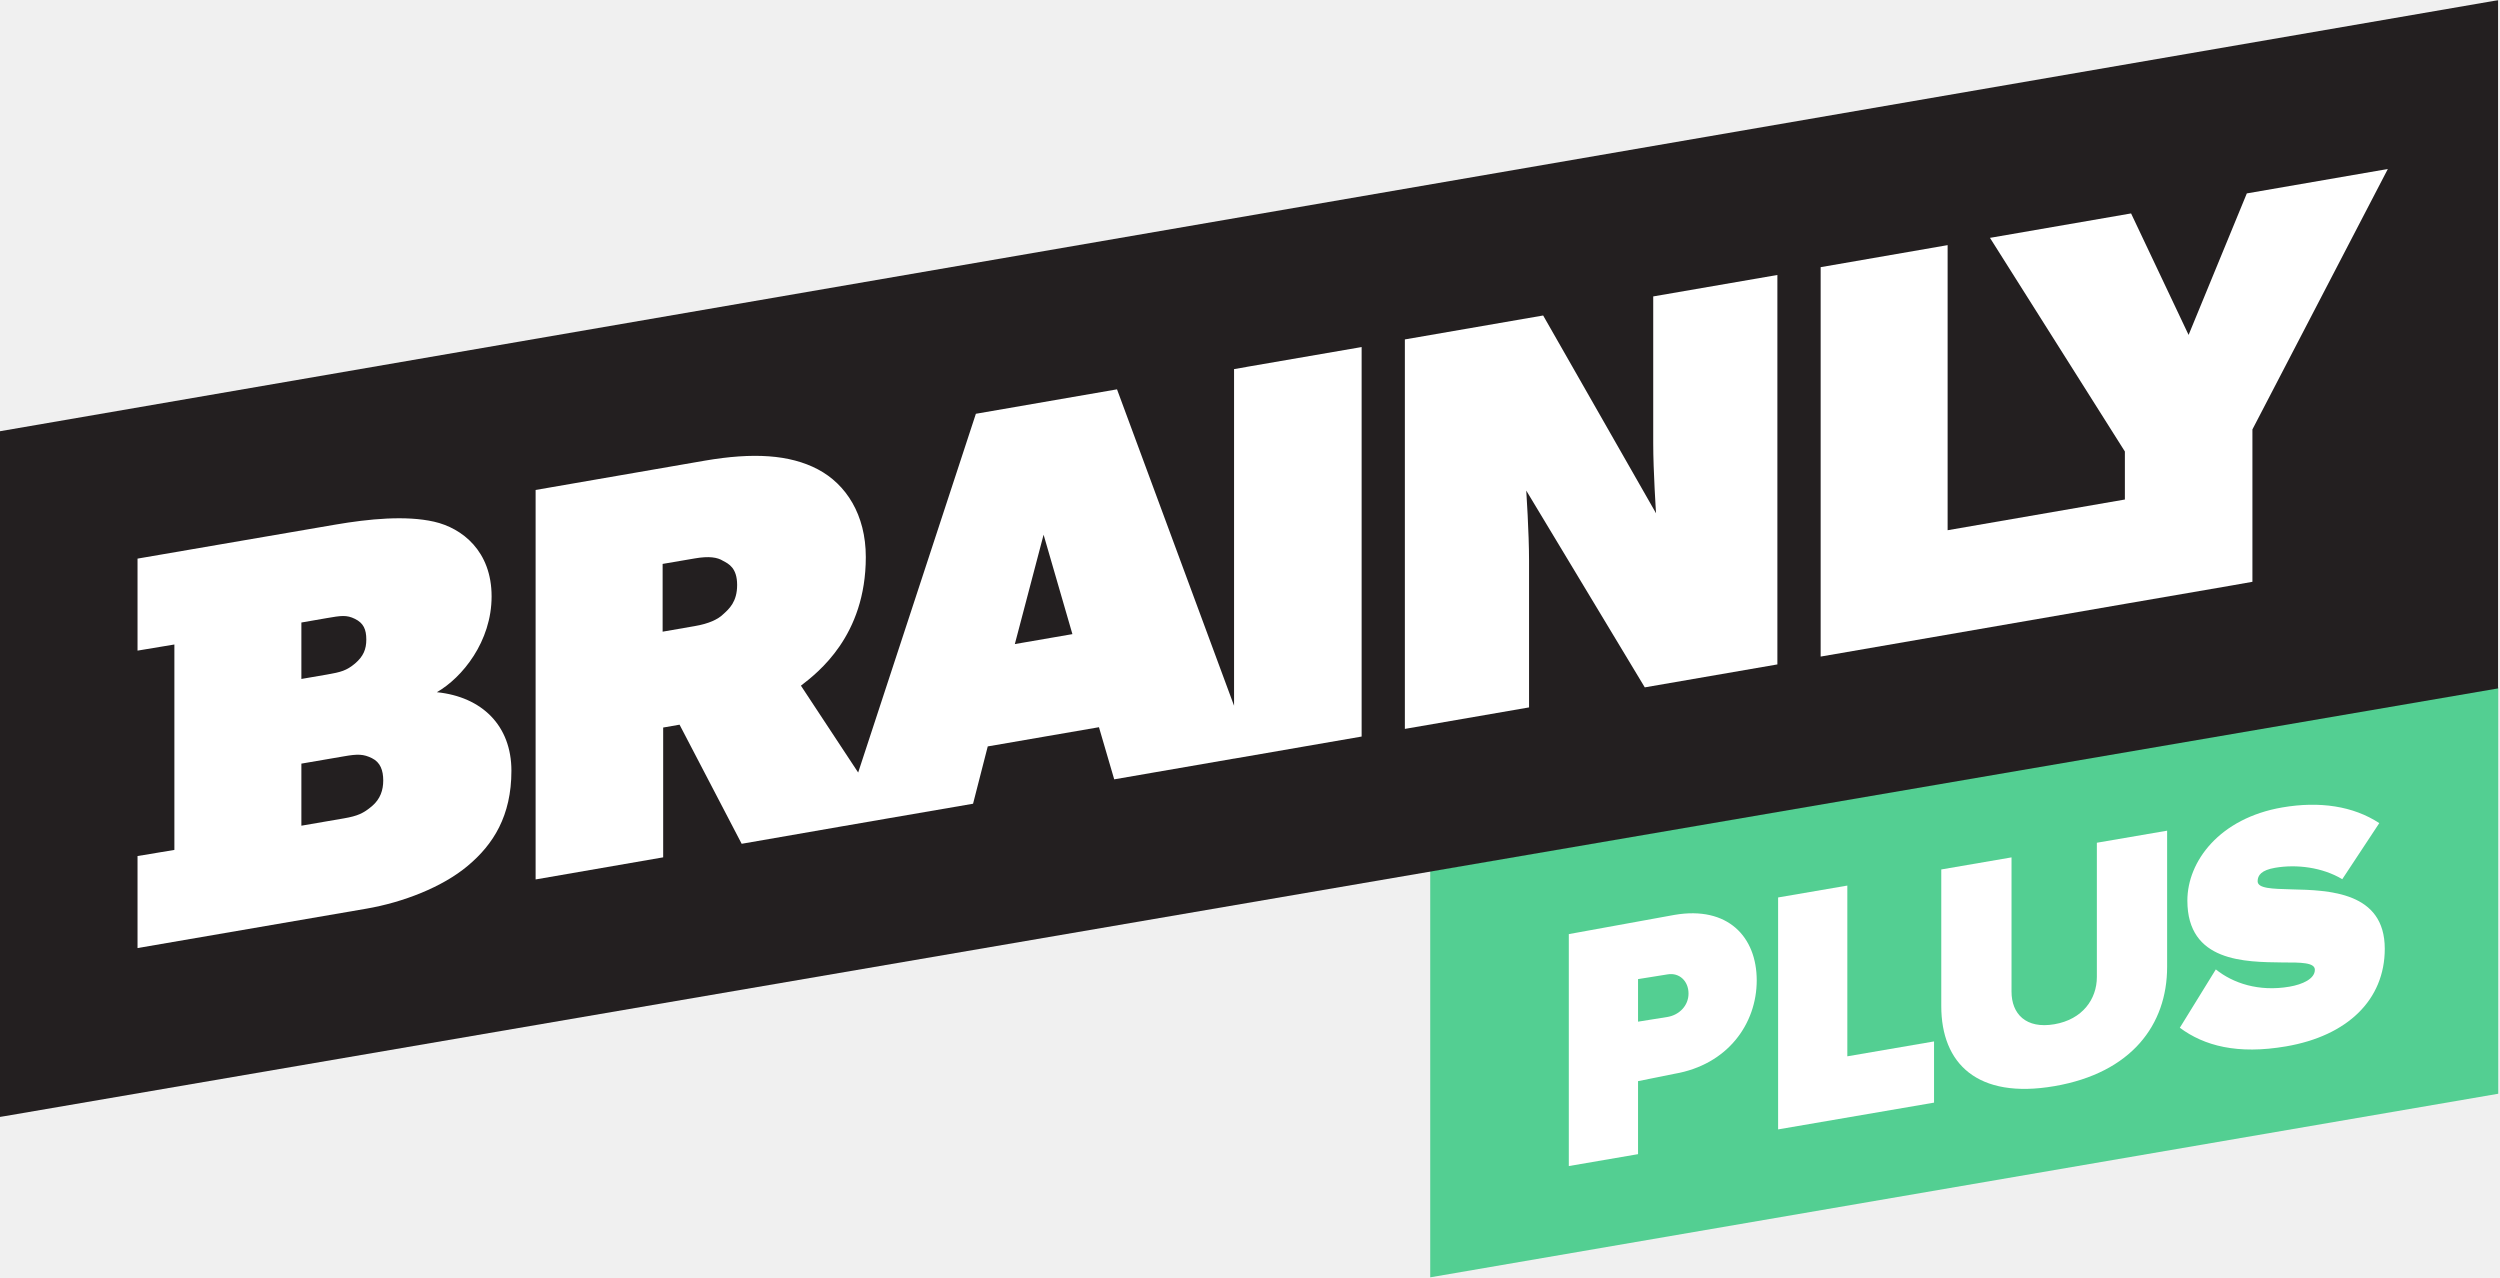
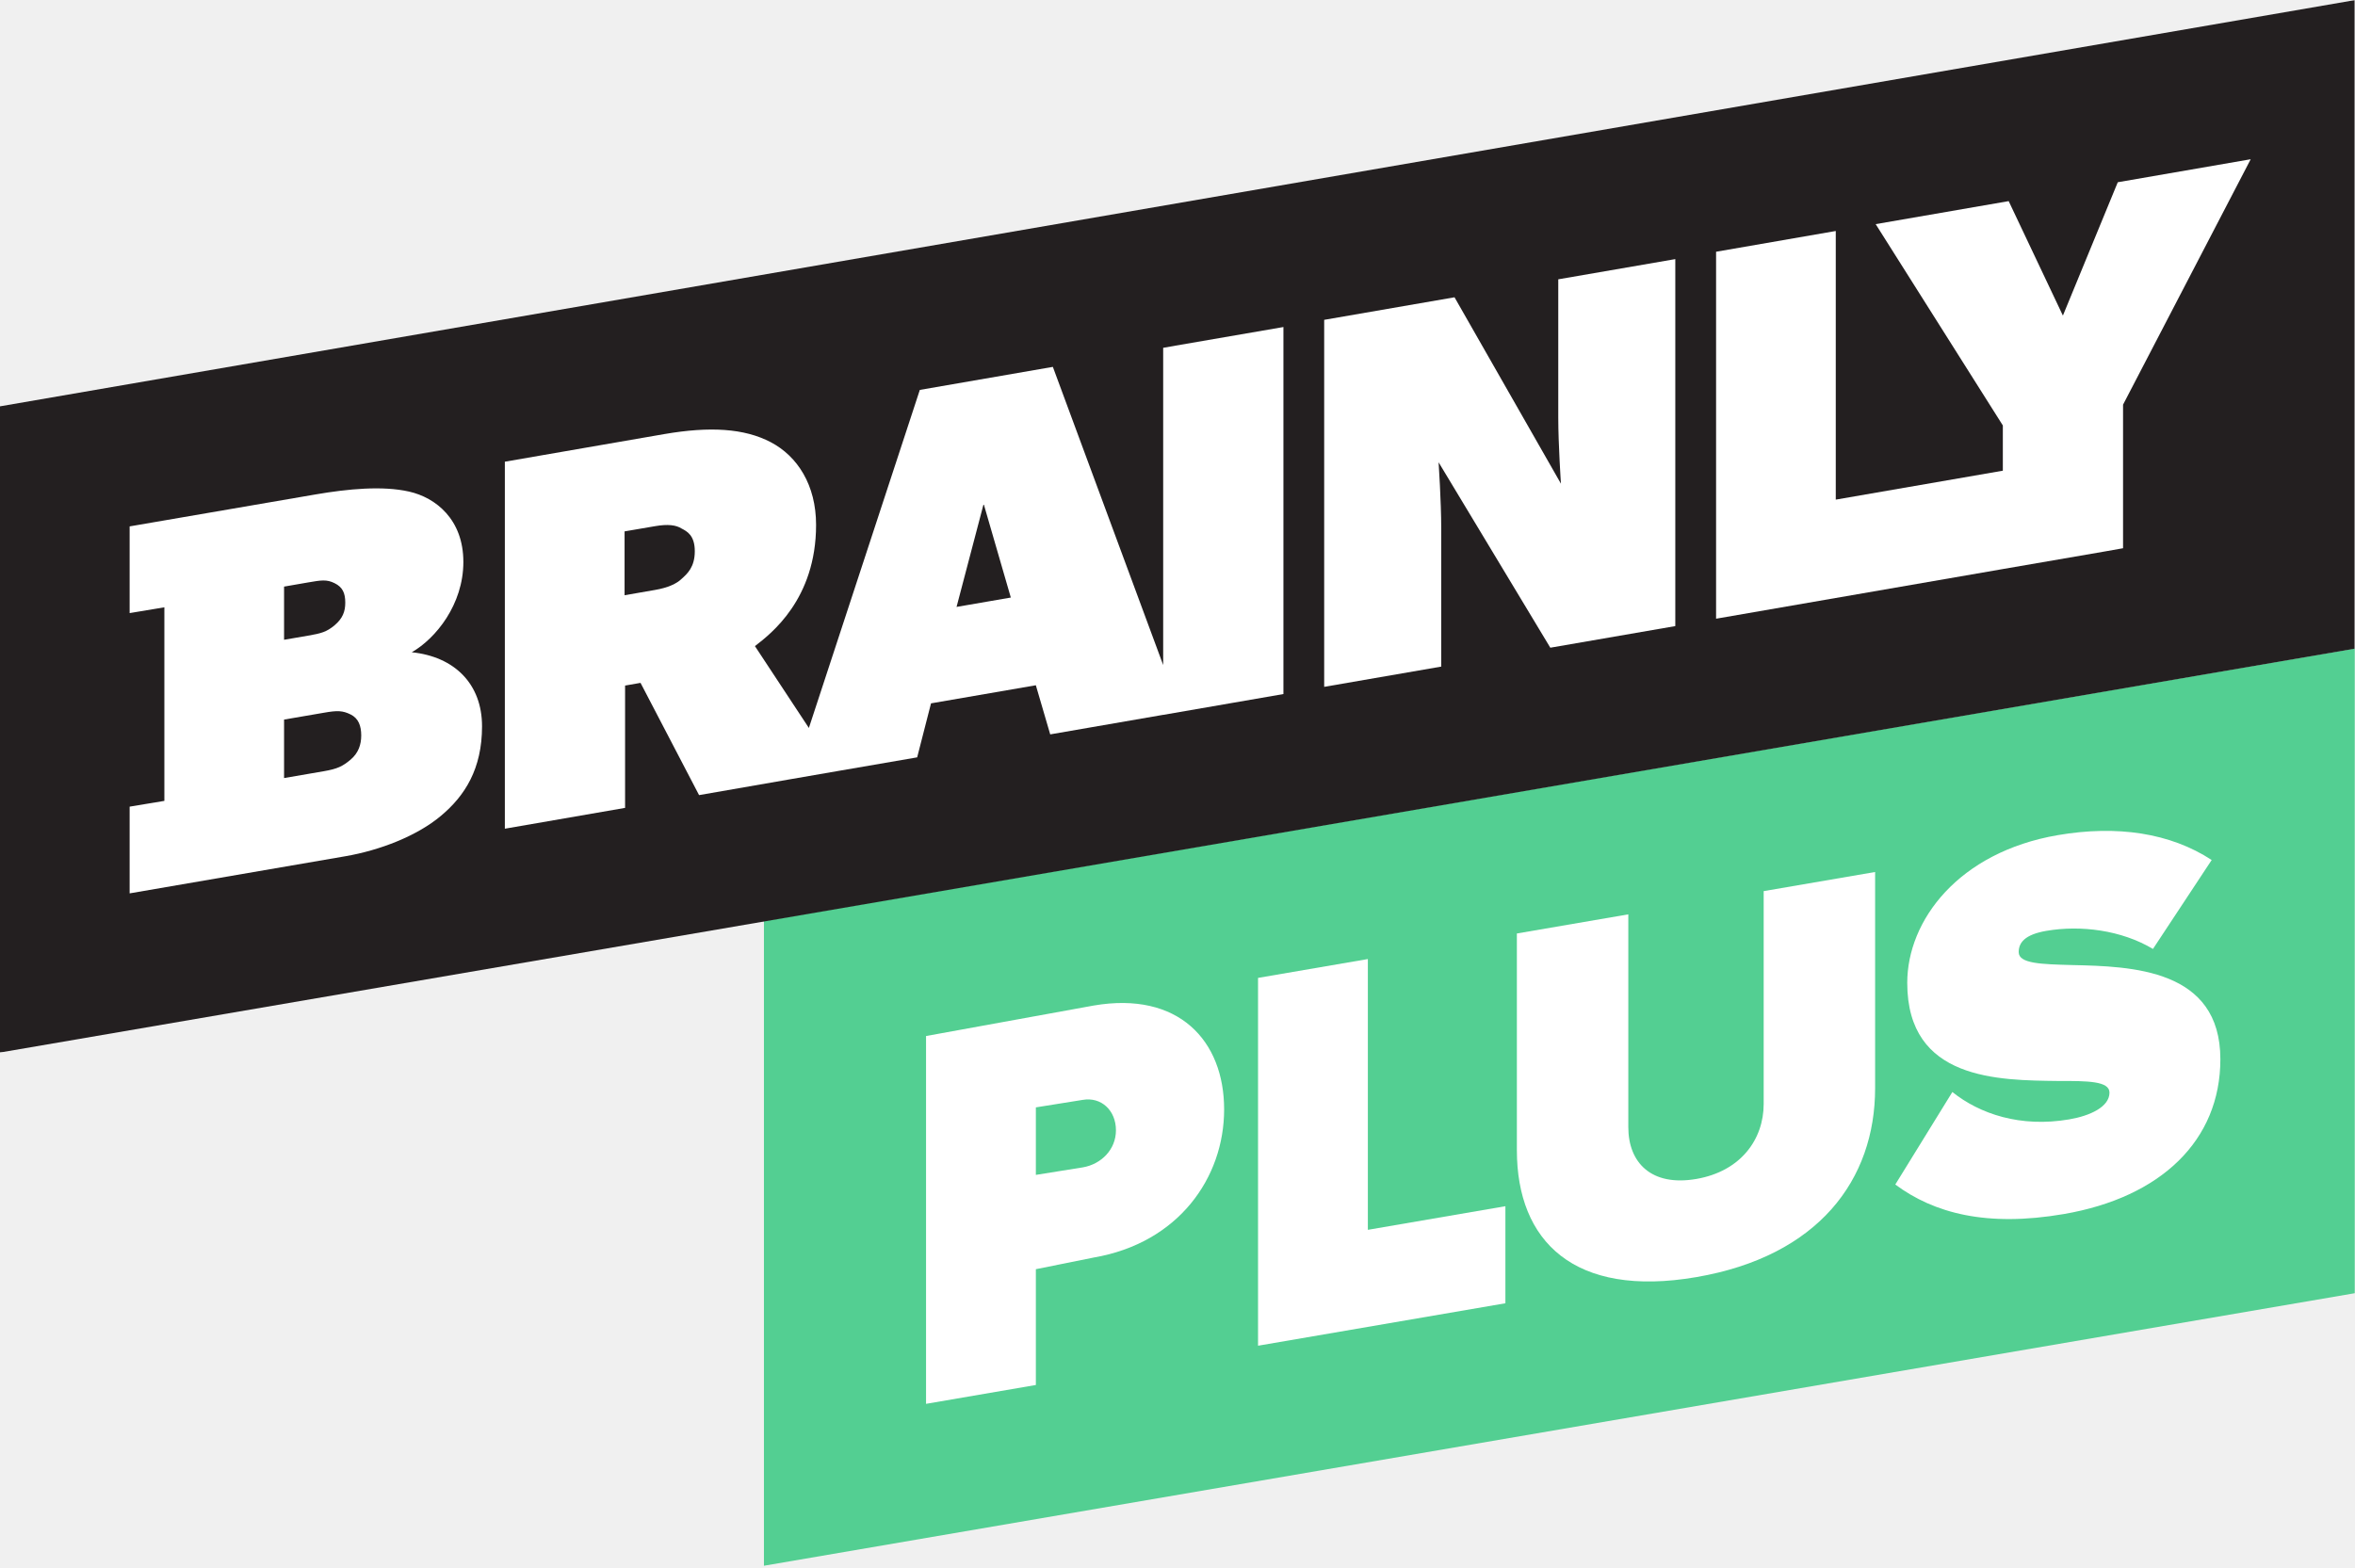
- <svg xmlns="http://www.w3.org/2000/svg" xmlns:xlink="http://www.w3.org/1999/xlink" viewBox="0 0 1000 511" version="1.1">
+ <svg xmlns="http://www.w3.org/2000/svg" xmlns:xlink="http://www.w3.org/1999/xlink" viewBox="0 0 1000 666" version="1.1">
  <defs>
-     <polygon id="path-1" points="999.292 225.418 999.292 2.053 0 2.053 0 225.418 0 448.782 999.292 448.782" />
+     <polygon id="path-1" points="999.892 449.052 999.892 2.055 0 2.055 0 449.052" />
  </defs>
  <g stroke="none" stroke-width="1" fill="none" fill-rule="evenodd">
    <g transform="translate(0, -2)">
      <g>
-         <polygon id="Fill-1" fill="#53CF92" points="572.093 350.435 572.093 512.93 999.292 439.499 999.292 276.891" />
-         <path d="M667.045,408.775 L655.216,410.668 L655.216,393.642 L667.045,391.748 C671.706,390.948 675.409,394.408 675.409,399.414 C675.409,404.282 671.706,407.974 667.045,408.775 M669.791,367.956 L627.524,375.644 L627.524,375.668 L627.524,468.229 L627.524,468.42 L655.216,463.664 L655.216,434.457 L669.791,431.518 C691.177,427.849 702.69,411.406 702.69,394.161 C702.69,376.773 691.177,364.284 669.791,367.956" id="Fill-2" fill="#FFFFFF" />
-         <polygon id="Fill-4" fill="#FFFFFF" points="738.933 356.229 711.243 360.983 711.243 453.759 773.617 443.051 773.617 418.57 738.933 424.525" />
-         <path d="M838.746,392.785 C838.746,401.689 832.988,409.769 821.748,411.699 C810.37,413.652 804.61,407.545 804.61,398.646 L804.61,344.954 L776.51,349.781 L776.51,404.444 C776.51,427.393 790.904,441.754 821.748,436.459 C852.592,431.161 866.848,411.886 866.848,388.798 L866.848,334.272 L838.746,339.095 L838.746,392.785 Z" id="Fill-6" fill="#FFFFFF" />
-         <path d="M916.485,357.741 C908.807,357.53 903.052,357.407 903.052,354.485 C903.052,352.121 904.559,350.055 910.041,349.113 C918.678,347.63 928.959,348.924 936.91,353.678 L951.715,331.248 C941.296,324.413 927.863,322.409 912.92,324.971 C887.834,329.279 874.947,346.513 874.947,362.23 C874.947,386.85 897.978,386.791 913.058,386.984 C920.46,386.965 925.943,386.996 925.943,389.918 C925.943,393.536 921.008,395.772 915.799,396.667 C903.462,398.784 893.181,395.265 886.327,389.766 L871.932,413.101 C881.666,420.331 894.963,423.891 914.429,420.548 C938.965,416.337 953.908,401.947 953.908,381.501 C953.908,358.69 931.563,358.076 916.485,357.741" id="Fill-8" fill="#FFFFFF" />
+         <polygon id="Fill-1" fill="#53CF92" points="324.391 393.21 324.391 667.04 999.893 551.284 999.893 277.461" />
+         <path d="M459.778,497.837 L439.857,501.026 L439.857,472.354 L459.778,469.165 C467.627,467.817 473.861,473.644 473.861,482.074 C473.861,490.272 467.627,496.489 459.778,497.837 M464.401,429.1 L393.227,442.046 L393.227,442.087 L393.227,597.955 L393.227,598.273 L439.857,590.266 L439.857,541.081 L464.401,536.137 C500.412,529.957 519.802,502.267 519.802,473.225 C519.802,443.946 500.412,422.915 464.401,429.1" id="Fill-2" fill="#FFFFFF" />
+         <polygon id="Fill-4" fill="#FFFFFF" points="580.831 409.352 534.202 417.357 534.202 573.586 639.234 555.555 639.234 514.331 580.831 524.359" />
+         <path d="M748.908,470.91 C748.908,485.903 739.212,499.51 720.283,502.761 C701.124,506.048 691.428,495.767 691.428,480.778 L691.428,390.367 L644.108,398.493 L644.108,490.542 C644.108,529.185 668.346,553.368 720.283,544.451 C772.222,535.534 796.23,503.073 796.23,464.192 L796.23,372.377 L748.908,380.499 L748.908,470.91 Z" id="Fill-6" fill="#FFFFFF" />
+         <path d="M879.815,411.9 C866.887,411.542 857.194,411.335 857.194,406.414 C857.194,402.434 859.733,398.954 868.965,397.37 C883.507,394.873 900.822,397.051 914.209,405.058 L939.14,367.284 C921.596,355.776 898.974,352.4 873.814,356.719 C831.57,363.97 809.872,392.991 809.872,419.457 C809.872,460.913 848.653,460.818 874.044,461.143 C886.509,461.11 895.743,461.164 895.743,466.082 C895.743,472.174 887.434,475.943 878.66,477.447 C857.886,481.015 840.572,475.088 829.031,465.826 L804.793,505.12 C821.182,517.296 843.574,523.291 876.351,517.662 C917.671,510.569 942.832,486.339 942.832,451.91 C942.832,413.496 905.206,412.461 879.815,411.9" id="Fill-8" fill="#FFFFFF" />
        <mask id="mask-2" fill="white">
          <use xlink:href="#path-1" />
        </mask>
        <g id="Clip-11" />
-         <polygon id="Fill-10" fill="#231F20" mask="url(#mask-2)" points="0 174.489 0 448.782 999.292 277.355 999.292 2.053" />
-         <path d="M148.781,324.466 C145.389,327.31 143.134,328.388 137.494,329.359 L120.551,332.277 L120.551,307.452 L137.494,304.544 C143.134,303.548 145.389,303.608 148.781,305.275 C152.155,306.934 153.295,310.15 153.295,314.201 C153.295,318.022 152.155,321.599 148.781,324.466 L148.781,324.466 Z M120.551,251.008 L130.716,249.244 C136.371,248.273 138.621,247.877 142.003,249.562 C145.389,251.23 146.523,253.753 146.523,257.815 C146.523,261.64 145.389,264.536 142.003,267.413 C138.621,270.238 136.371,270.856 130.716,271.833 L120.551,273.579 L120.551,251.008 Z M174.734,278.879 C184.905,273.066 196.64,258.612 196.64,240.548 C196.64,222.468 184.905,213.23 173.609,210.671 C162.328,208.111 147.65,209.536 134.102,211.852 L55.013,225.447 L55.013,262.25 L69.753,259.799 L69.753,341.965 L55.013,344.417 L55.013,381.224 L146.523,365.474 C161.2,362.953 176.997,356.846 187.143,348.293 C197.309,339.79 204.566,328.367 204.566,310.312 C204.566,292.246 192.798,280.721 174.734,278.879 L174.734,278.879 Z" id="Fill-13" fill="#FFFFFF" mask="url(#mask-2)" />
-         <path d="M405.935,259.628 L417.438,215.883 L428.966,255.651 L405.935,259.628 Z M289.204,247.761 C287.182,249.726 283.561,251.474 277.927,252.433 L265.052,254.671 L265.052,227.566 L277.927,225.365 C283.561,224.384 286.956,224.905 289.204,226.33 C291.469,227.511 294.853,229.174 294.853,235.985 C294.853,242.733 291.672,245.556 289.204,247.761 L289.204,247.761 Z M498.555,148.772 L498.555,148.792 L493.623,149.644 L493.623,284.299 L446.804,157.735 L390.35,167.511 L343.266,311.008 L320.372,276.269 C327.149,271.034 346.323,256.404 346.323,224.809 C346.323,207.872 338.432,195.692 327.149,189.735 C315.839,183.778 301.165,182.963 281.98,186.252 L214.245,197.987 L214.245,353.776 L265.268,344.938 L265.268,293.014 L271.824,291.872 L296.666,339.515 L336.169,332.642 L355.358,329.324 L389.223,323.49 L395.099,300.564 L439.584,292.885 L445.683,313.735 L493.623,305.437 L493.623,305.457 L544.652,296.618 L544.652,140.819 L498.555,148.772 Z" id="Fill-15" fill="#FFFFFF" mask="url(#mask-2)" />
-         <path d="M710.953,267.767 L657.911,276.946 L610.503,198.233 C610.503,198.233 611.62,214.981 611.62,226.262 L611.62,284.962 L561.946,293.56 L561.946,137.769 L617.261,128.194 L662.421,207.317 C662.421,207.317 661.289,190.568 661.289,179.28 L661.289,120.568 L710.953,111.989 L710.953,267.767 Z" id="Fill-17" fill="#FFFFFF" mask="url(#mask-2)" />
-         <polygon id="Fill-19" fill="#FFFFFF" mask="url(#mask-2)" points="900.967 173.771 900.967 234.719 892.862 236.155 849.951 243.555 728.261 264.631 728.261 108.865 779.049 100.052 779.049 214.087 849.951 201.806 849.951 182.598 795.988 97.142 852.431 87.37 875.439 135.966 898.727 79.362 955.136 69.598" />
+         <polygon id="Fill-10" fill="#231F20" mask="url(#mask-2)" points="0 174.591 0 449.052 999.893 277.519 999.893 2.054" />
+         <path d="M148.871,324.659 C145.477,327.507 143.221,328.583 137.577,329.557 L120.624,332.477 L120.624,307.636 L137.577,304.725 C143.221,303.728 145.477,303.79 148.871,305.456 C152.247,307.116 153.387,310.334 153.387,314.388 C153.387,318.211 152.247,321.791 148.871,324.659 L148.871,324.659 Z M120.624,251.157 L130.793,249.392 C136.453,248.422 138.705,248.026 142.087,249.71 C145.477,251.381 146.611,253.904 146.611,257.968 C146.611,261.798 145.477,264.695 142.087,267.573 C138.705,270.4 136.453,271.019 130.793,271.997 L120.624,273.741 L120.624,251.157 Z M174.84,279.044 C185.014,273.23 196.758,258.765 196.758,240.691 C196.758,222.6 185.014,213.358 173.712,210.798 C162.425,208.236 147.739,209.662 134.183,211.977 L55.047,225.583 L55.047,262.408 L69.795,259.953 L69.795,342.168 L55.047,344.622 L55.047,381.453 L146.611,365.692 C161.297,363.171 177.104,357.06 187.254,348.501 C197.428,339.995 204.687,328.565 204.687,310.498 C204.687,292.42 192.914,280.887 174.84,279.044 L174.84,279.044 Z" id="Fill-13" fill="#FFFFFF" mask="url(#mask-2)" />
+         <path d="M406.179,259.784 L417.689,216.012 L429.224,255.804 L406.179,259.784 Z M289.378,247.91 C287.355,249.876 283.732,251.625 278.094,252.584 L265.212,254.824 L265.212,227.703 L278.094,225.498 C283.732,224.516 287.126,225.04 289.378,226.466 C291.645,227.647 295.029,229.31 295.029,236.127 C295.029,242.878 291.848,245.701 289.378,247.91 L289.378,247.91 Z M498.855,148.861 L498.855,148.881 L493.918,149.732 L493.918,284.468 L447.073,157.829 L390.585,167.611 L343.472,311.192 L320.563,276.432 C327.344,271.195 346.53,256.558 346.53,224.944 C346.53,207.997 338.634,195.809 327.344,189.849 C316.029,183.886 301.346,183.07 282.15,186.364 L214.374,198.106 L214.374,353.988 L265.428,345.143 L265.428,293.19 L271.988,292.045 L296.845,339.719 L336.37,332.842 L355.572,329.52 L389.457,323.682 L395.337,300.745 L439.847,293.06 L445.951,313.923 L493.918,305.62 L493.918,305.639 L544.979,296.794 L544.979,140.903 L498.855,148.861 Z" id="Fill-15" fill="#FFFFFF" mask="url(#mask-2)" />
+         <path d="M711.379,267.928 L658.308,277.11 L610.871,198.352 C610.871,198.352 611.987,215.11 611.987,226.396 L611.987,285.133 L562.286,293.736 L562.286,137.85 L617.631,128.271 L662.818,207.44 C662.818,207.44 661.686,190.68 661.686,179.386 L661.686,120.638 L711.379,112.054 L711.379,267.928 Z" id="Fill-17" fill="#FFFFFF" mask="url(#mask-2)" />
+         <polygon id="Fill-19" fill="#FFFFFF" mask="url(#mask-2)" points="901.509 173.875 901.509 234.86 893.399 236.296 850.462 243.699 728.699 264.79 728.699 108.928 779.518 100.112 779.518 214.213 850.462 201.925 850.462 182.708 796.464 97.2 852.942 87.423 875.966 136.045 899.267 79.407 955.71 69.638" />
      </g>
    </g>
  </g>
</svg>
